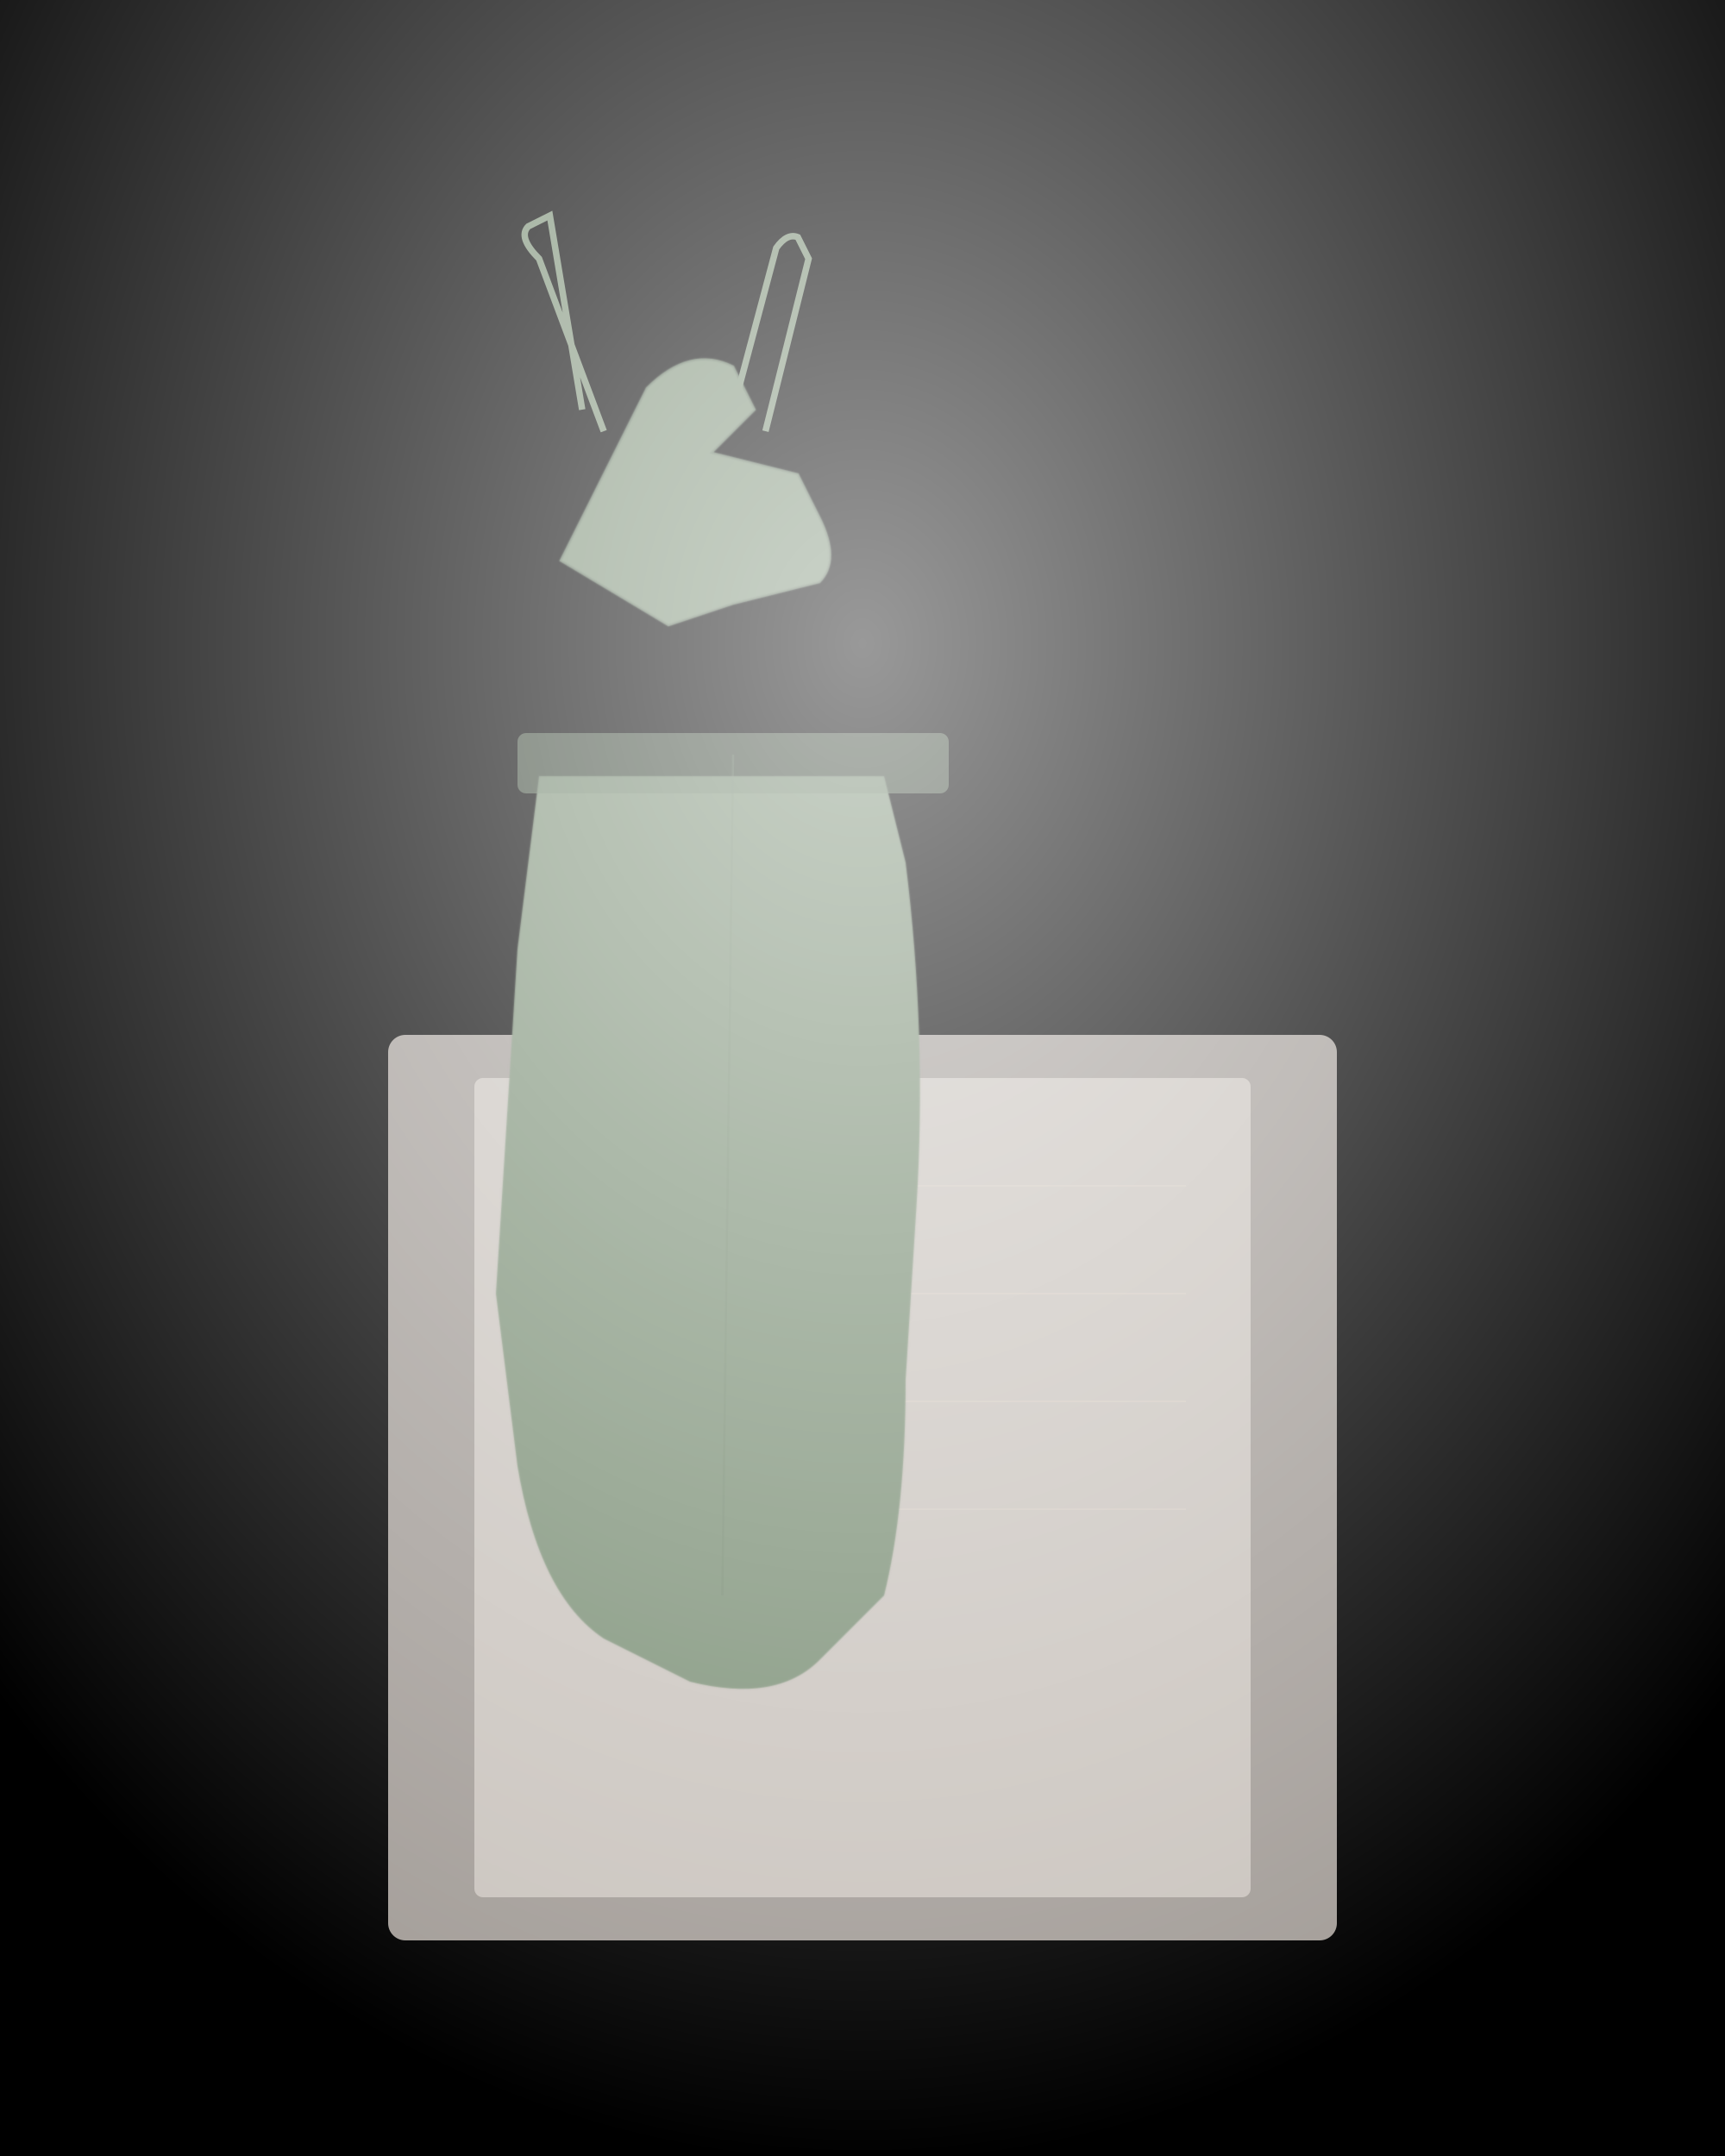
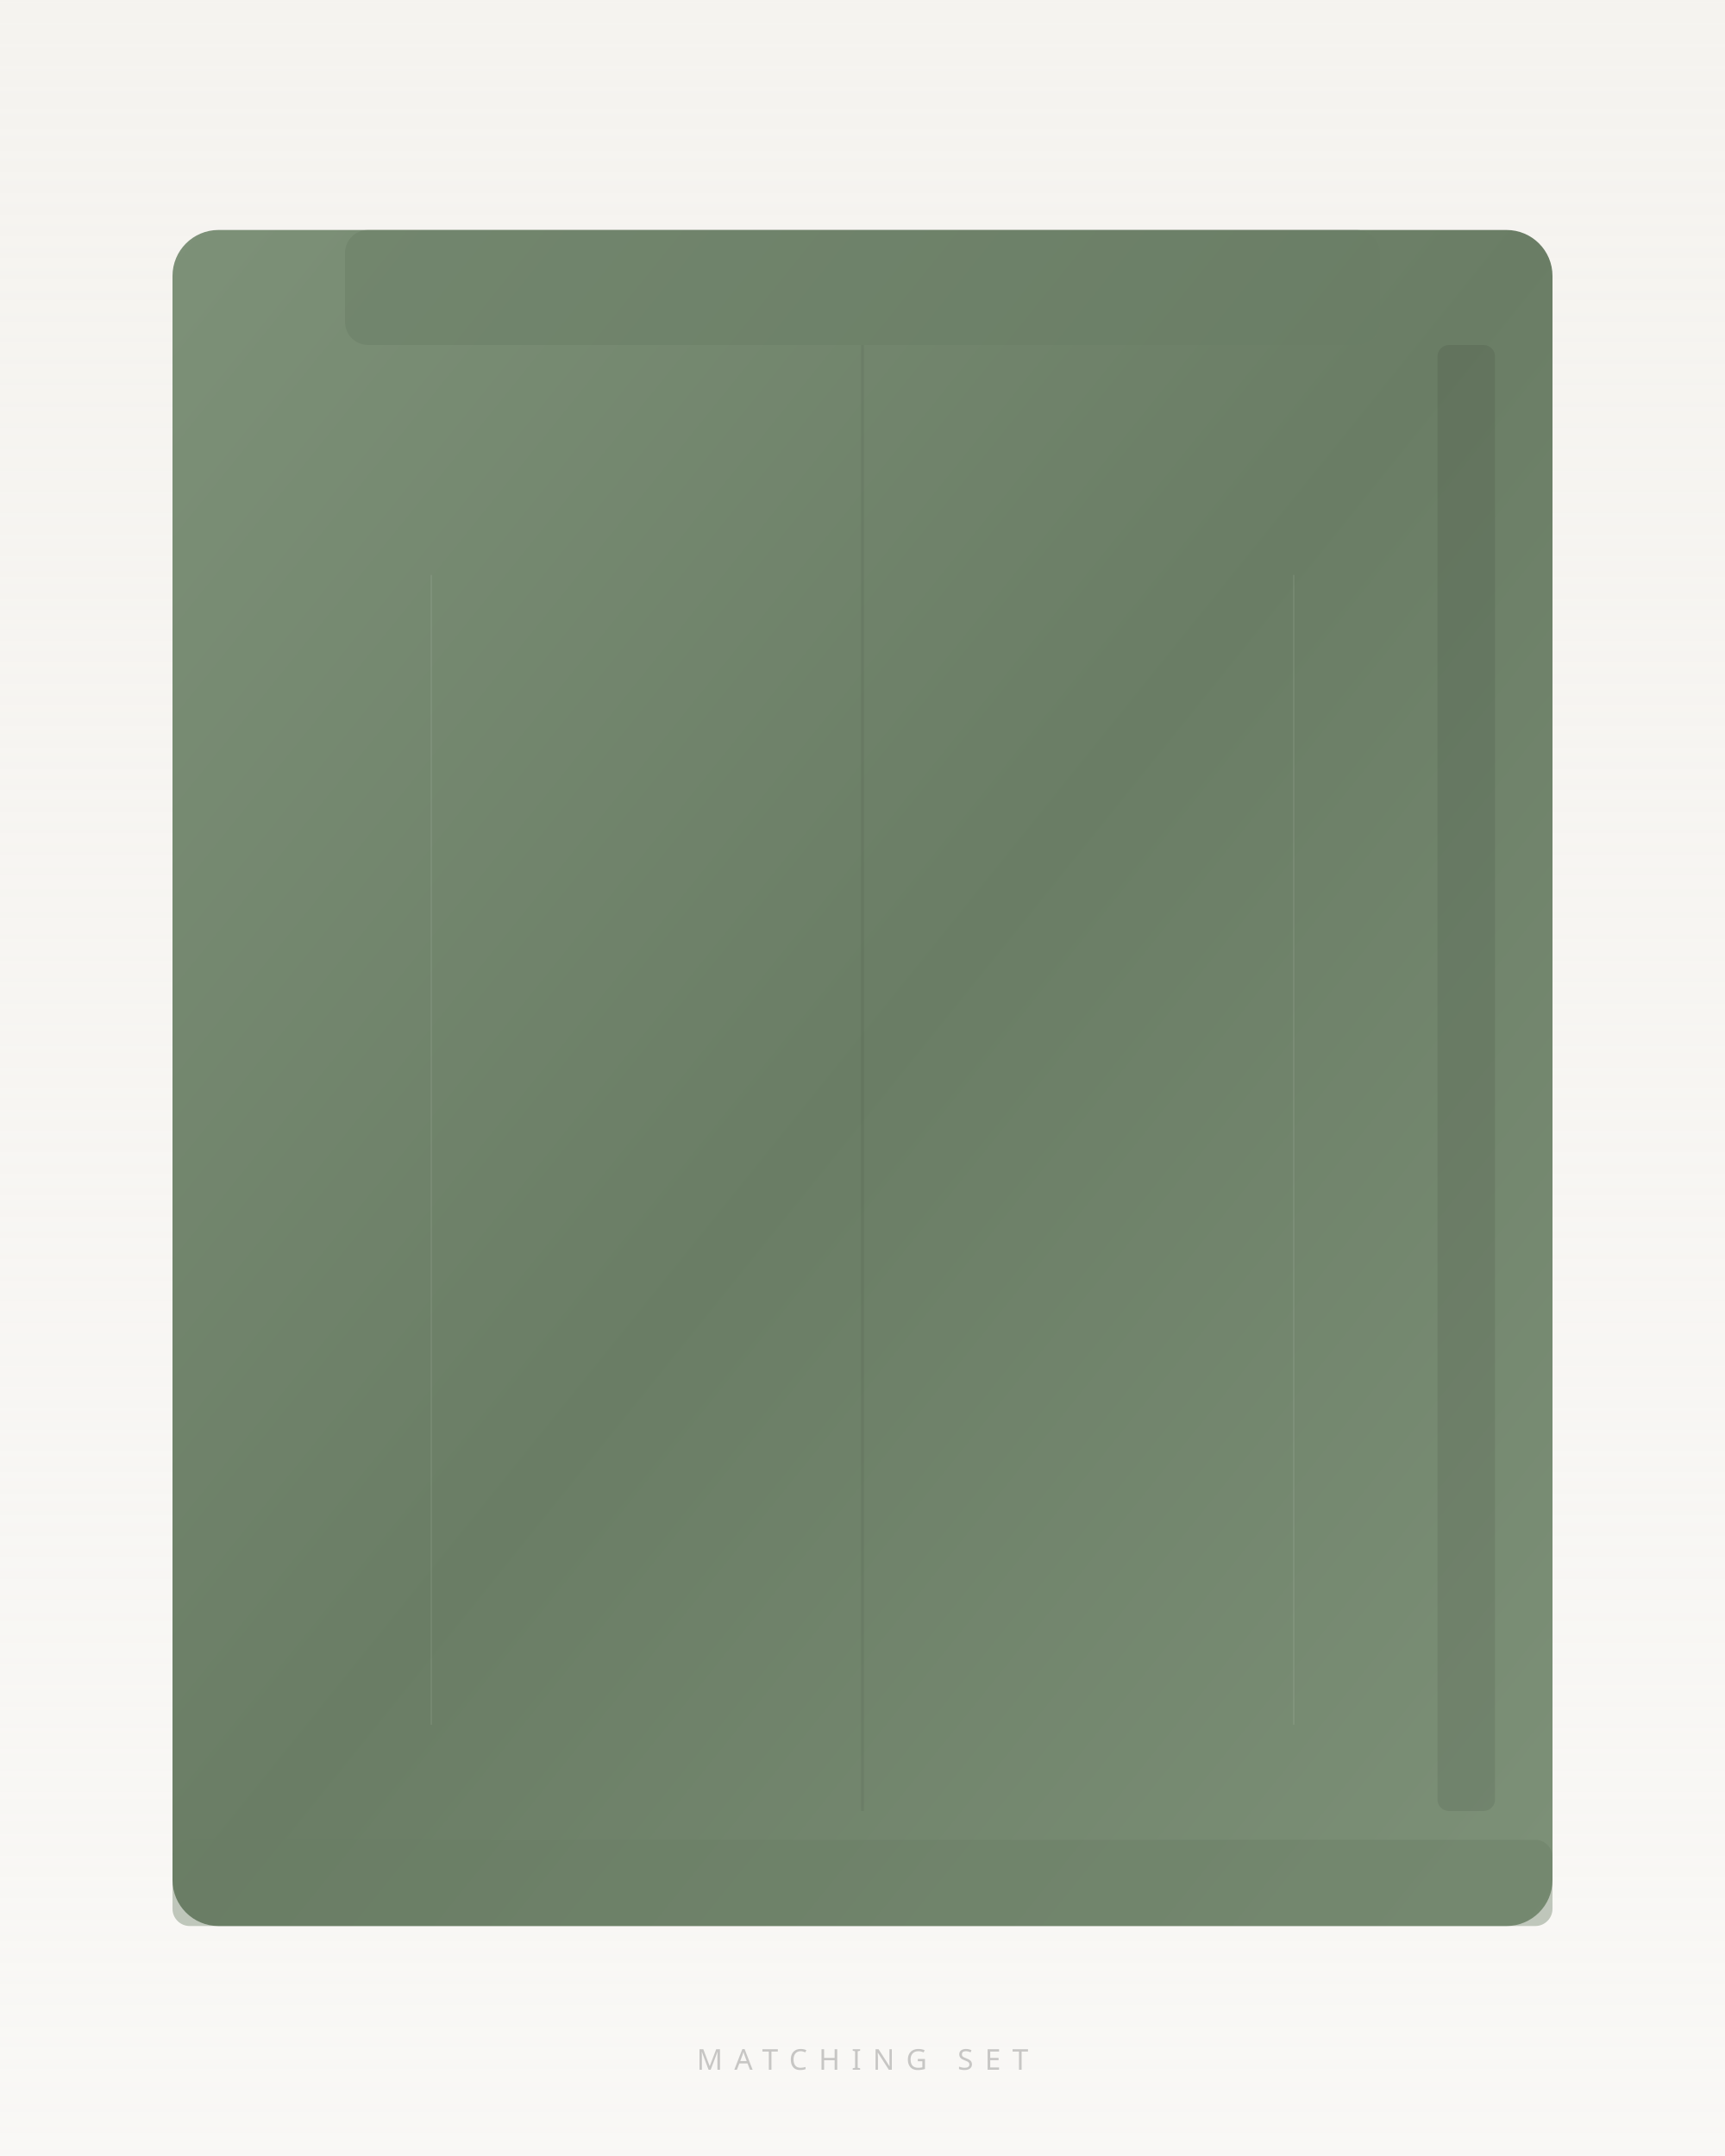
- <svg xmlns="http://www.w3.org/2000/svg" width="800" height="1000" viewBox="0 0 800 1000">
+ <svg xmlns="http://www.w3.org/2000/svg" width="600" height="750" viewBox="0 0 600 750">
  <defs>
-     <radialGradient id="light" cx="50%" cy="30%" r="70%">
-       <stop offset="0%" style="stop-color:#ffffff;stop-opacity:0.6" />
-       <stop offset="100%" style="stop-color:#ffffff;stop-opacity:0" />
-     </radialGradient>
-     <linearGradient id="fold1" x1="0%" y1="0%" x2="100%" y2="100%">
-       <stop offset="0%" style="stop-color:#7d9178" />
-       <stop offset="50%" style="stop-color:#6b7e67" />
-       <stop offset="100%" style="stop-color:#7d9178" />
+     <linearGradient id="bg" x1="0" y1="0" x2="0" y2="1">
+       <stop offset="0%" stop-color="#f5f3ef" />
+       <stop offset="100%" stop-color="#f5f3ef" stop-opacity="0.6" />
    </linearGradient>
-     <linearGradient id="shadow" x1="0%" y1="0%" x2="0%" y2="100%">
-       <stop offset="0%" style="stop-color:rgba(0,0,0,0)" />
-       <stop offset="100%" style="stop-color:rgba(0,0,0,0.08)" />
+     <linearGradient id="fold" x1="0" y1="0" x2="1" y2="1">
+       <stop offset="0%" stop-color="#7d9178" />
+       <stop offset="50%" stop-color="#6a7d65" />
+       <stop offset="100%" stop-color="#7d9178" />
    </linearGradient>
-     <filter id="soft">
-       <feGaussianBlur stdDeviation="0.5" />
-     </filter>
  </defs>
-   <rect width="800" height="1000" fill="undefined" />
-   <ellipse cx="400" cy="880" rx="260" ry="30" fill="rgba(0,0,0,0.06)" />
-   <rect x="180" y="480" width="440" height="420" rx="8" fill="#e8e0d8" opacity="0.7" />
-   <rect x="220" y="500" width="360" height="380" rx="4" fill="#f2ebe4" opacity="0.5" />
-   <line x1="250" y1="550" x2="550" y2="550" stroke="#e0d6cc" stroke-width="0.5" opacity="0.5" />
-   <line x1="250" y1="600" x2="550" y2="600" stroke="#e0d6cc" stroke-width="0.5" opacity="0.5" />
-   <line x1="250" y1="650" x2="550" y2="650" stroke="#e0d6cc" stroke-width="0.5" opacity="0.5" />
-   <line x1="250" y1="700" x2="550" y2="700" stroke="#e0d6cc" stroke-width="0.5" opacity="0.5" />
-   <path d="M260,260 L300,180 Q320,160 340,170 L350,190 L330,210 L370,220 L380,240 Q390,260 380,270 L340,280 L310,290 Z" fill="#7d9178" stroke="#6b7e67" stroke-width="1" filter="url(#soft)" />
-   <path d="M280,200 L250,120 Q240,110 245,105 L255,100 L270,190" fill="none" stroke="#7d9178" stroke-width="3" />
-   <path d="M340,190 L360,115 Q365,108 370,110 L375,120 L355,200" fill="none" stroke="#7d9178" stroke-width="3" />
-   <path d="M250,360 L240,440 Q235,520 230,600 L240,680 Q250,740 280,760 L320,780 Q360,790 380,770 L410,740 Q420,700 420,640 L425,560 Q430,480 420,400 L410,360 Z" fill="#7d9178" filter="url(#soft)" />
-   <rect x="240" y="340" width="200" height="28" rx="4" fill="#6b7e67" opacity="0.6" />
-   <line x1="340" y1="350" x2="335" y2="740" stroke="#6b7e67" stroke-width="1" opacity="0.3" />
-   <rect width="800" height="1000" fill="url(#light)" />
+   <rect width="600" height="750" fill="url(#bg)" />
+   <rect x="60" y="80" width="480" height="590" rx="16" fill="url(#fold)" />
+   <rect x="120" y="80" width="360" height="40" rx="8" fill="#6a7d65" opacity="0.5" />
+   <rect x="500" y="120" width="20" height="510" rx="4" fill="rgba(0,0,0,0.08)" />
+   <line x1="300" y1="120" x2="300" y2="630" stroke="rgba(0,0,0,0.06)" stroke-width="1" />
+   <line x1="150" y1="200" x2="150" y2="600" stroke="rgba(255,255,255,0.08)" stroke-width="0.5" />
+   <line x1="450" y1="200" x2="450" y2="600" stroke="rgba(255,255,255,0.08)" stroke-width="0.5" />
+   <rect x="60" y="640" width="480" height="30" rx="6" fill="#6a7d65" opacity="0.4" />
+   <text x="300" y="720" text-anchor="middle" font-family="sans-serif" font-size="10" fill="rgba(0,0,0,0.2)" letter-spacing="4">MATCHING SET</text>
</svg>
